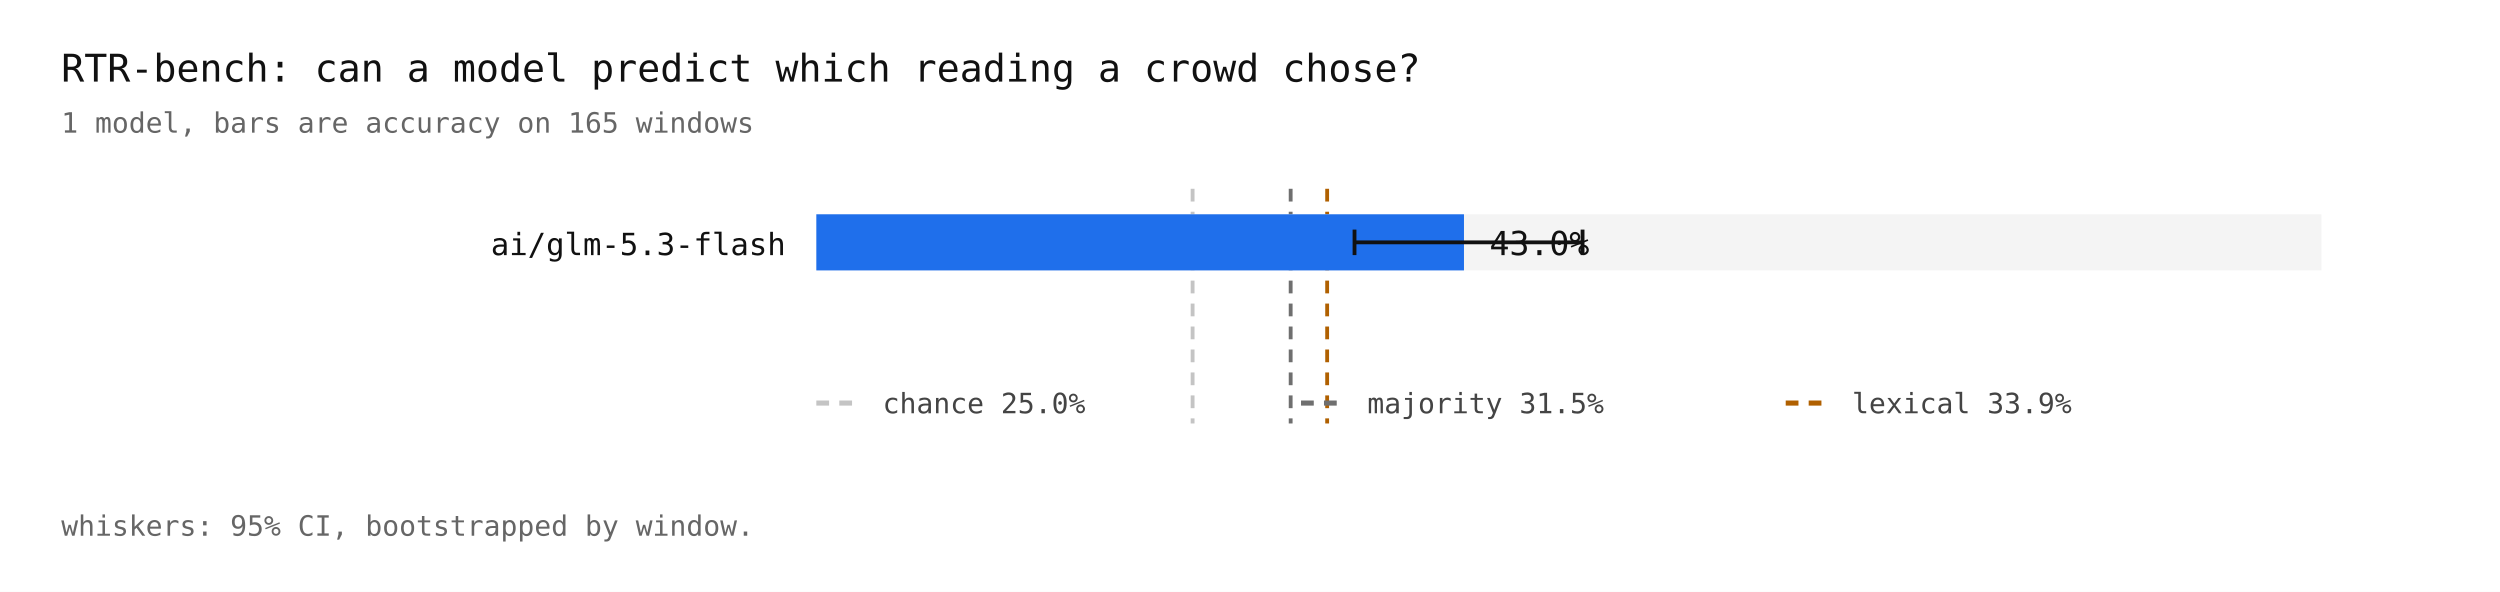
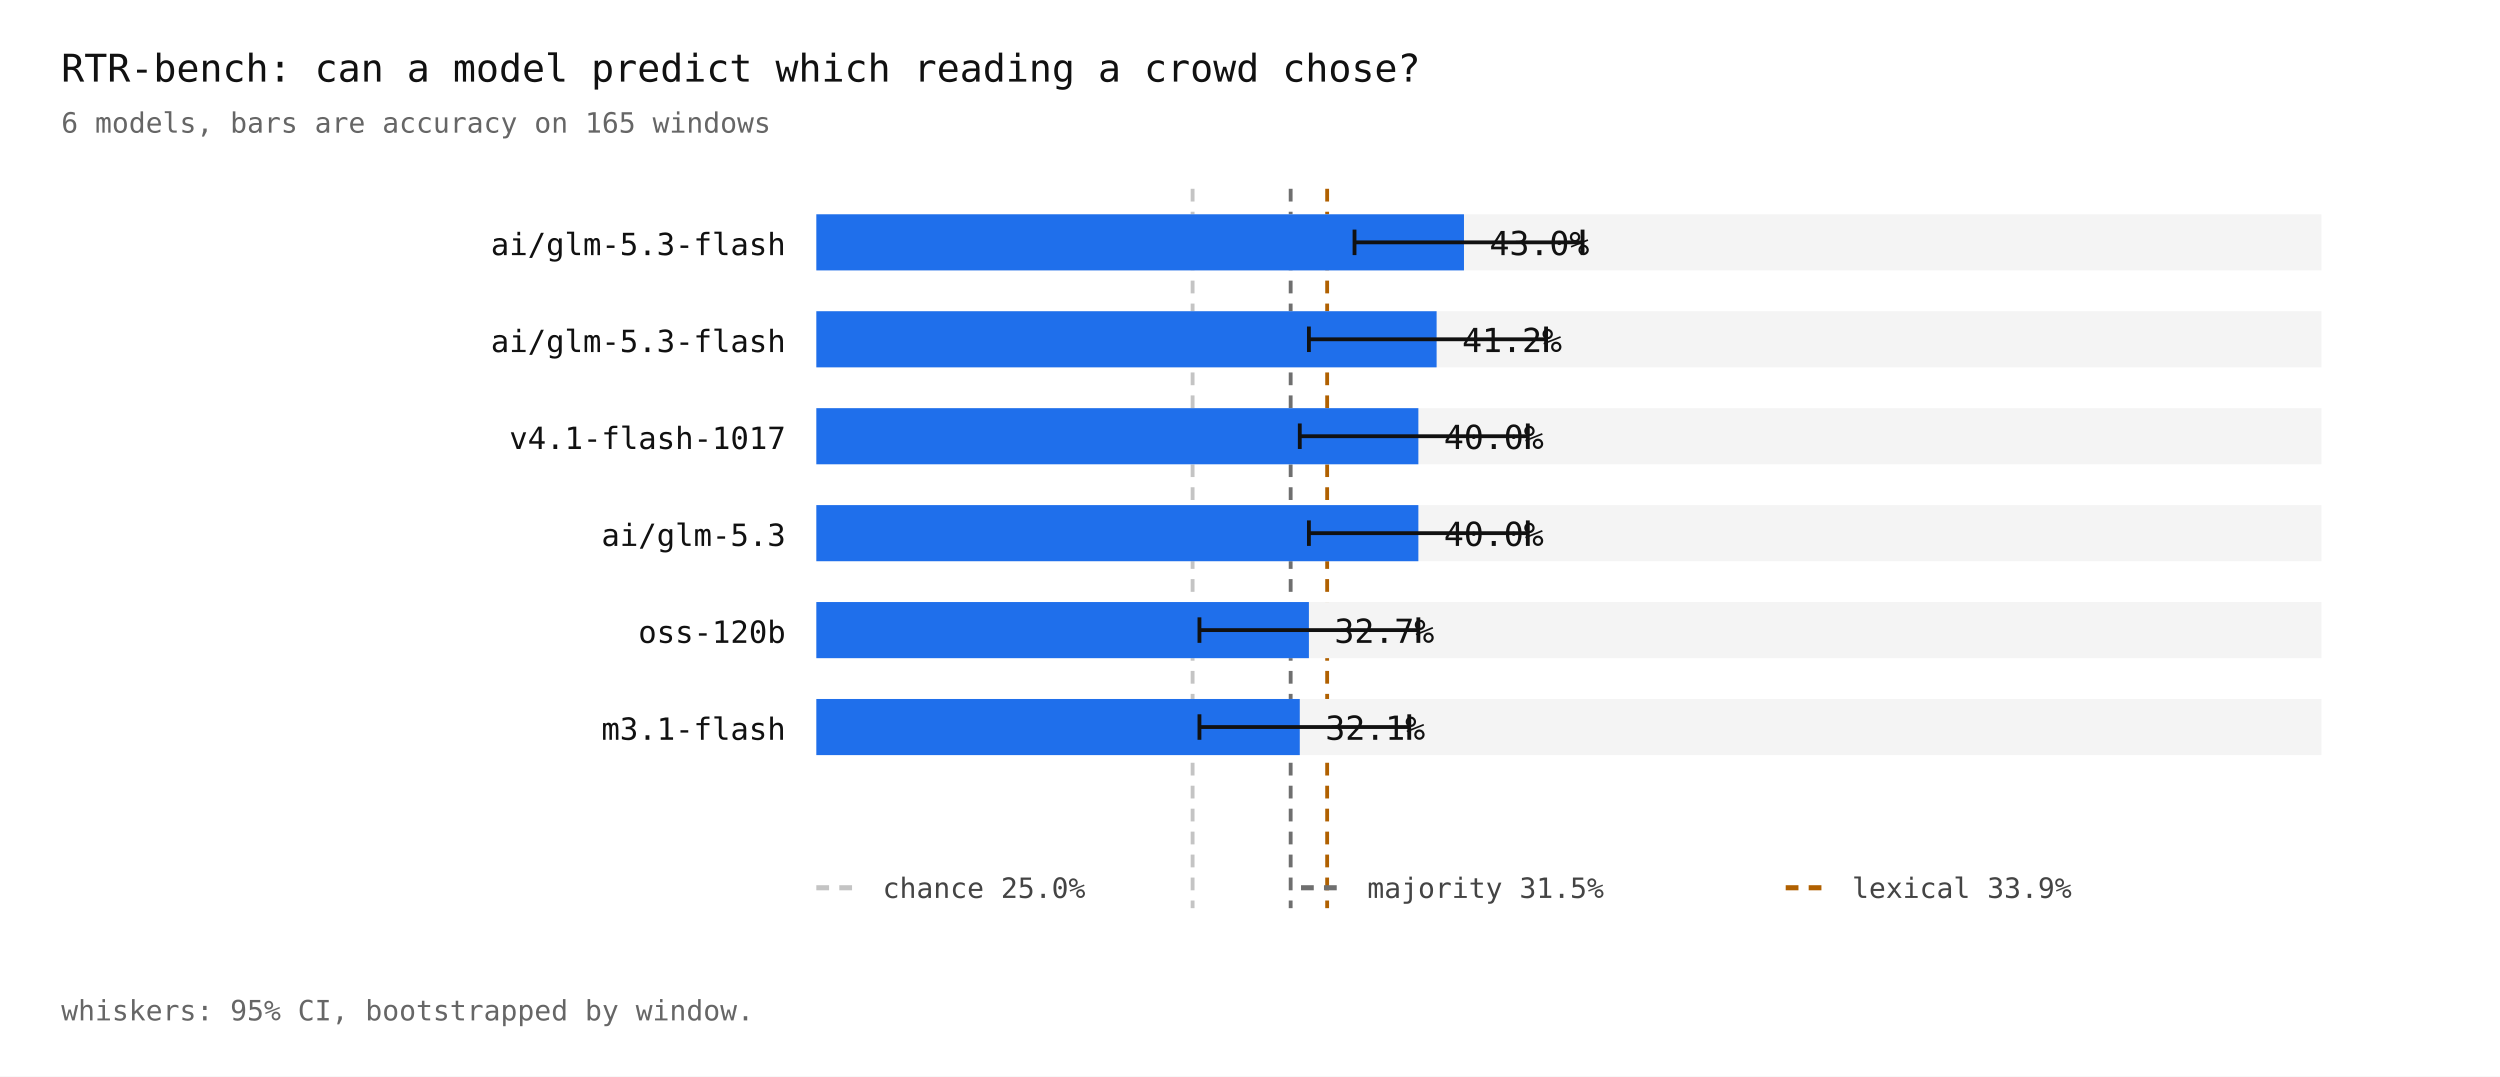
- <svg xmlns="http://www.w3.org/2000/svg" width="980" height="232" viewBox="0 0 980 232">
+ <svg xmlns="http://www.w3.org/2000/svg" width="980" height="422" viewBox="0 0 980 422">
  <rect width="100%" height="100%" fill="#fff" />
  <text x="24" y="32" font-family="ui-monospace, monospace" font-size="15" fill="#111">RTR-bench: can a model predict which reading a crowd chose?</text>
-   <text x="24" y="52" font-family="ui-monospace, monospace" font-size="11" fill="#666">1 model, bars are accuracy on 165 windows</text>
-   <line x1="467.5" y1="74" x2="467.5" y2="166" stroke="#c4c4c4" stroke-width="1.5" stroke-dasharray="5 4" />
-   <line x1="505.939" y1="74" x2="505.939" y2="166" stroke="#6f6f6f" stroke-width="1.5" stroke-dasharray="5 4" />
-   <line x1="520.242" y1="74" x2="520.242" y2="166" stroke="#b06000" stroke-width="1.5" stroke-dasharray="5 4" />
+   <text x="24" y="52" font-family="ui-monospace, monospace" font-size="11" fill="#666">6 models, bars are accuracy on 165 windows</text>
+   <line x1="467.5" y1="74" x2="467.5" y2="356" stroke="#c4c4c4" stroke-width="1.5" stroke-dasharray="5 4" />
+   <line x1="505.939" y1="74" x2="505.939" y2="356" stroke="#6f6f6f" stroke-width="1.5" stroke-dasharray="5 4" />
+   <line x1="520.242" y1="74" x2="520.242" y2="356" stroke="#b06000" stroke-width="1.5" stroke-dasharray="5 4" />
  <text x="308" y="100" text-anchor="end" font-family="ui-monospace, monospace" font-size="12" fill="#111">ai/glm-5.3-flash</text>
  <rect x="320" y="84" width="590" height="22" fill="#f4f4f4" />
  <rect x="320" y="84" width="253.879" height="22" fill="#1f6feb" />
  <line x1="530.97" y1="95" x2="620.364" y2="95" stroke="#111" stroke-width="1.5" />
  <line x1="530.97" y1="90" x2="530.97" y2="100" stroke="#111" stroke-width="1.5" />
  <line x1="620.364" y1="90" x2="620.364" y2="100" stroke="#111" stroke-width="1.5" />
  <text x="583.879" y="100" font-family="ui-monospace, monospace" font-size="13" fill="#111">43.0%</text>
-   <g transform="translate(320, 158)">
+   <text x="308" y="138" text-anchor="end" font-family="ui-monospace, monospace" font-size="12" fill="#111">ai/glm-5.3-flash</text>
+   <rect x="320" y="122" width="590" height="22" fill="#f4f4f4" />
+   <rect x="320" y="122" width="243.152" height="22" fill="#1f6feb" />
+   <line x1="513.091" y1="133" x2="606.061" y2="133" stroke="#111" stroke-width="1.5" />
+   <line x1="513.091" y1="128" x2="513.091" y2="138" stroke="#111" stroke-width="1.5" />
+   <line x1="606.061" y1="128" x2="606.061" y2="138" stroke="#111" stroke-width="1.5" />
+   <text x="573.152" y="138" font-family="ui-monospace, monospace" font-size="13" fill="#111">41.2%</text>
+   <text x="308" y="176" text-anchor="end" font-family="ui-monospace, monospace" font-size="12" fill="#111">v4.1-flash-1017</text>
+   <rect x="320" y="160" width="590" height="22" fill="#f4f4f4" />
+   <rect x="320" y="160" width="236" height="22" fill="#1f6feb" />
+   <line x1="509.515" y1="171" x2="598.909" y2="171" stroke="#111" stroke-width="1.5" />
+   <line x1="509.515" y1="166" x2="509.515" y2="176" stroke="#111" stroke-width="1.5" />
+   <line x1="598.909" y1="166" x2="598.909" y2="176" stroke="#111" stroke-width="1.5" />
+   <text x="566" y="176" font-family="ui-monospace, monospace" font-size="13" fill="#111">40.0%</text>
+   <text x="308" y="214" text-anchor="end" font-family="ui-monospace, monospace" font-size="12" fill="#111">ai/glm-5.3</text>
+   <rect x="320" y="198" width="590" height="22" fill="#f4f4f4" />
+   <rect x="320" y="198" width="236" height="22" fill="#1f6feb" />
+   <line x1="513.091" y1="209" x2="598.909" y2="209" stroke="#111" stroke-width="1.5" />
+   <line x1="513.091" y1="204" x2="513.091" y2="214" stroke="#111" stroke-width="1.5" />
+   <line x1="598.909" y1="204" x2="598.909" y2="214" stroke="#111" stroke-width="1.5" />
+   <text x="566" y="214" font-family="ui-monospace, monospace" font-size="13" fill="#111">40.0%</text>
+   <text x="308" y="252" text-anchor="end" font-family="ui-monospace, monospace" font-size="12" fill="#111">oss-120b</text>
+   <rect x="320" y="236" width="590" height="22" fill="#f4f4f4" />
+   <rect x="320" y="236" width="193.091" height="22" fill="#1f6feb" />
+   <line x1="470.182" y1="247" x2="556" y2="247" stroke="#111" stroke-width="1.5" />
+   <line x1="470.182" y1="242" x2="470.182" y2="252" stroke="#111" stroke-width="1.5" />
+   <line x1="556" y1="242" x2="556" y2="252" stroke="#111" stroke-width="1.5" />
+   <text x="523.091" y="252" font-family="ui-monospace, monospace" font-size="13" fill="#111">32.7%</text>
+   <text x="308" y="290" text-anchor="end" font-family="ui-monospace, monospace" font-size="12" fill="#111">m3.1-flash</text>
+   <rect x="320" y="274" width="590" height="22" fill="#f4f4f4" />
+   <rect x="320" y="274" width="189.515" height="22" fill="#1f6feb" />
+   <line x1="470.182" y1="285" x2="552.424" y2="285" stroke="#111" stroke-width="1.5" />
+   <line x1="470.182" y1="280" x2="470.182" y2="290" stroke="#111" stroke-width="1.5" />
+   <line x1="552.424" y1="280" x2="552.424" y2="290" stroke="#111" stroke-width="1.5" />
+   <text x="519.515" y="290" font-family="ui-monospace, monospace" font-size="13" fill="#111">32.1%</text>
+   <g transform="translate(320, 348)">
    <line x1="0" y1="0" x2="18" y2="0" stroke="#c4c4c4" stroke-width="2" stroke-dasharray="5 4" />
    <text x="26" y="4" font-family="ui-monospace, monospace" font-size="11" fill="#444">chance 25.0%</text>
  </g>
-   <g transform="translate(510, 158)">
+   <g transform="translate(510, 348)">
    <line x1="0" y1="0" x2="18" y2="0" stroke="#6f6f6f" stroke-width="2" stroke-dasharray="5 4" />
    <text x="26" y="4" font-family="ui-monospace, monospace" font-size="11" fill="#444">majority 31.5%</text>
  </g>
-   <g transform="translate(700, 158)">
+   <g transform="translate(700, 348)">
    <line x1="0" y1="0" x2="18" y2="0" stroke="#b06000" stroke-width="2" stroke-dasharray="5 4" />
    <text x="26" y="4" font-family="ui-monospace, monospace" font-size="11" fill="#444">lexical 33.9%</text>
  </g>
-   <text x="24" y="210" font-family="ui-monospace, monospace" font-size="11" fill="#666">whiskers: 95% CI, bootstrapped by window.</text>
+   <text x="24" y="400" font-family="ui-monospace, monospace" font-size="11" fill="#666">whiskers: 95% CI, bootstrapped by window.</text>
</svg>
